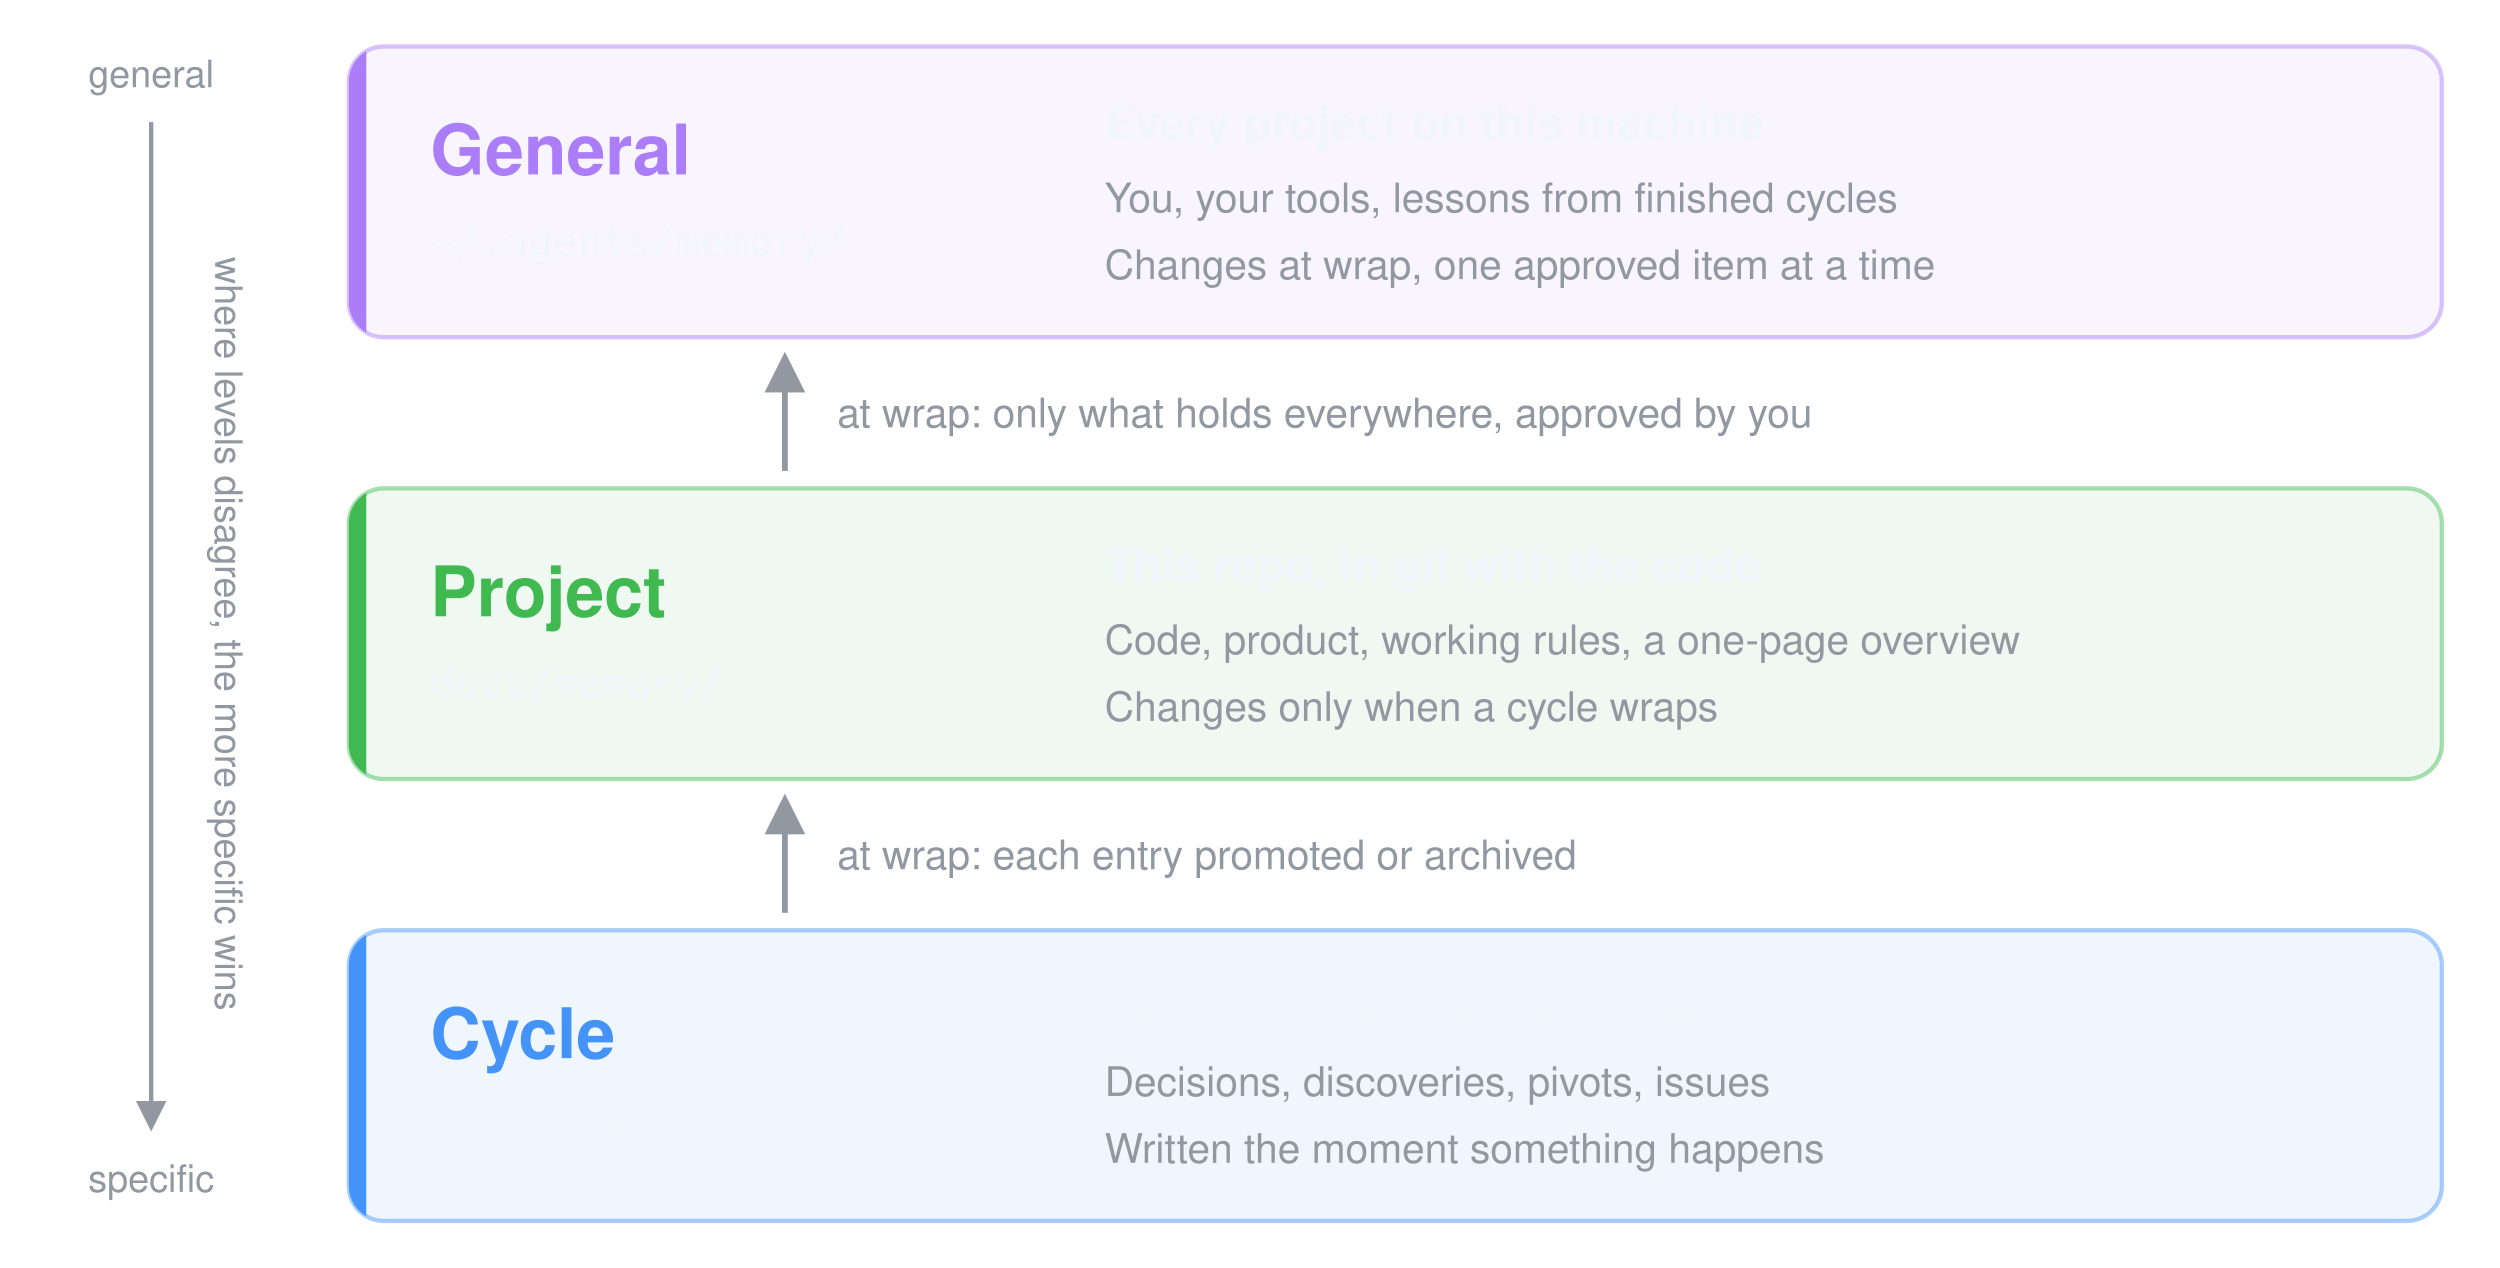
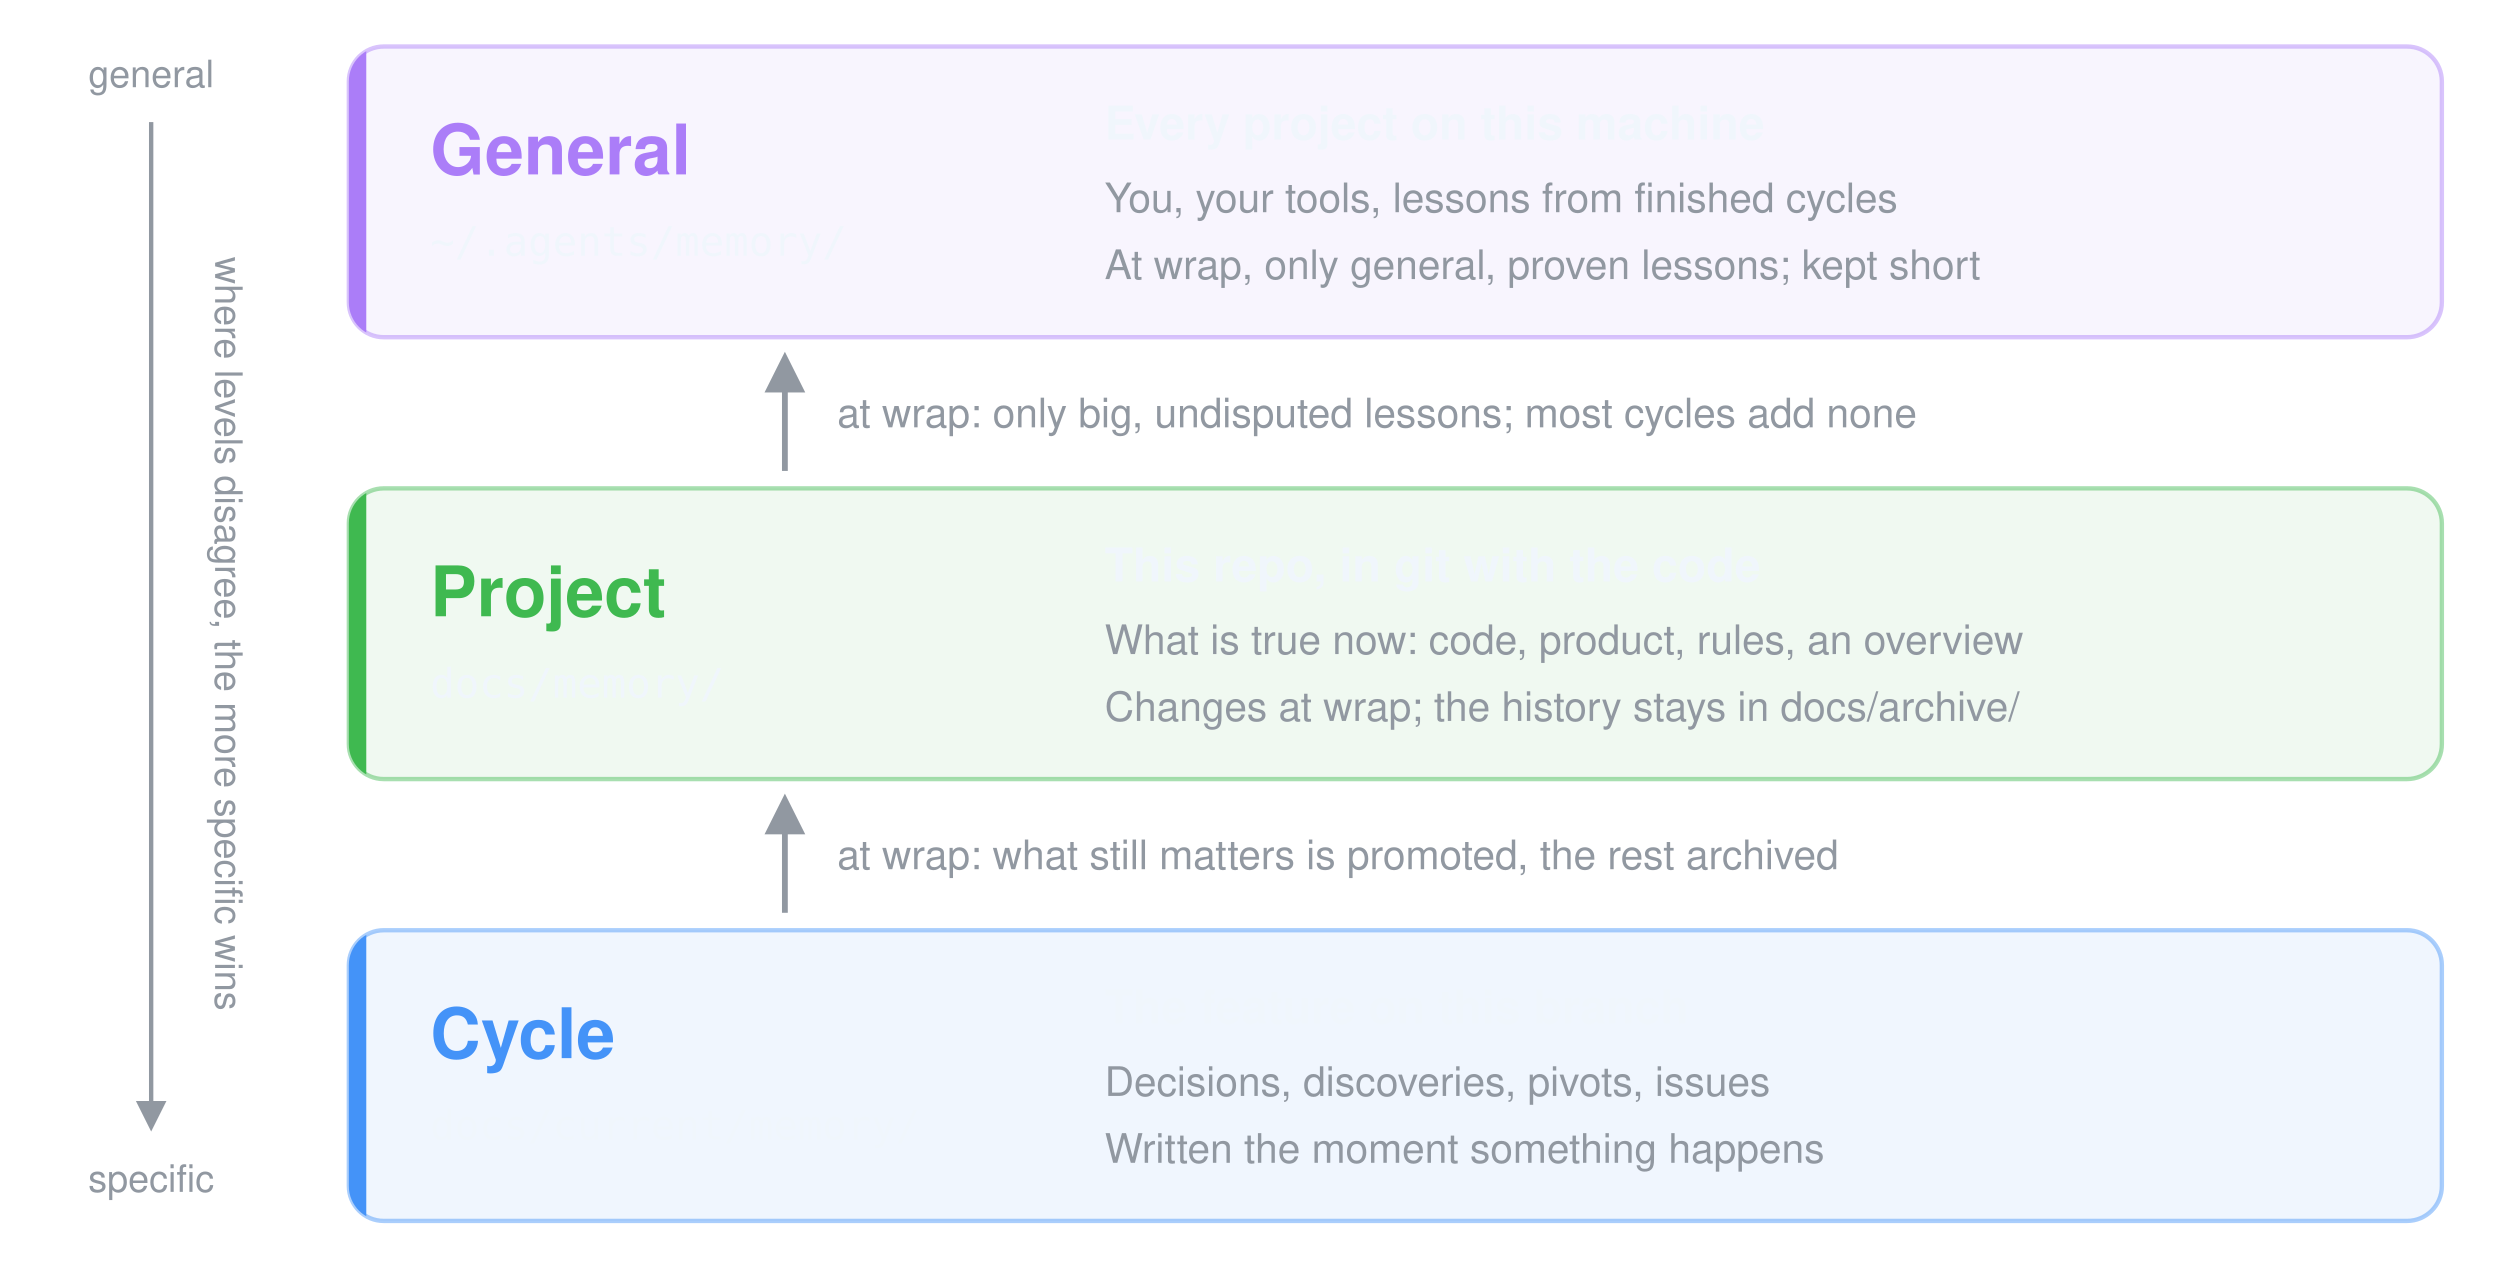
<svg xmlns="http://www.w3.org/2000/svg" width="860" height="436" viewBox="0 0 860 436" role="img" aria-label="Three levels of memory: general, project, cycle">
  <defs>
    <marker id="a" viewBox="0 0 10 10" refX="5" refY="5" markerWidth="7" markerHeight="7" orient="auto-start-reverse">
      <path d="M0 0 L10 5 L0 10 Z" fill="#9198a1" />
    </marker>
  </defs>
  <text x="52" y="30" text-anchor="middle" font-family="-apple-system, BlinkMacSystemFont, 'Segoe UI', Helvetica, Arial, sans-serif" font-size="13" fill="#9198a1">general</text>
  <line x1="52" y1="42" x2="52" y2="384" stroke="#9198a1" stroke-width="1.5" marker-end="url(#a)" />
  <text x="52" y="410" text-anchor="middle" font-family="-apple-system, BlinkMacSystemFont, 'Segoe UI', Helvetica, Arial, sans-serif" font-size="13" fill="#9198a1">specific</text>
  <text x="74" y="218.0" text-anchor="middle" font-family="-apple-system, BlinkMacSystemFont, 'Segoe UI', Helvetica, Arial, sans-serif" font-size="13" fill="#9198a1" transform="rotate(90 74 218.0)">where levels disagree, the more specific wins</text>
  <rect x="120" y="16" width="720" height="100" rx="12" fill="#ab7df8" fill-opacity="0.08" stroke="#ab7df8" stroke-opacity="0.45" stroke-width="1.5" />
  <clipPath id="k0">
    <rect x="120" y="16" width="720" height="100" rx="12" />
  </clipPath>
  <rect x="120" y="16" width="6" height="100" fill="#ab7df8" clip-path="url(#k0)" />
  <text x="148" y="60" font-family="-apple-system, BlinkMacSystemFont, 'Segoe UI', Helvetica, Arial, sans-serif" font-size="24" font-weight="700" fill="#ab7df8">General</text>
  <text x="148" y="88" font-family="ui-monospace, SFMono-Regular, Menlo, Consolas, monospace" font-size="14" fill="#f0f6fc">~/.agents/memory/</text>
  <text x="380" y="48" font-family="-apple-system, BlinkMacSystemFont, 'Segoe UI', Helvetica, Arial, sans-serif" font-size="16" font-weight="600" fill="#f0f6fc">Every project on this machine</text>
  <text x="380" y="73" font-family="-apple-system, BlinkMacSystemFont, 'Segoe UI', Helvetica, Arial, sans-serif" font-size="14" fill="#9198a1">You, your tools, lessons from finished cycles</text>
-   <text x="380" y="96" font-family="-apple-system, BlinkMacSystemFont, 'Segoe UI', Helvetica, Arial, sans-serif" font-size="14" fill="#9198a1">Changes at wrap, one approved item at a time</text>
+   <text x="380" y="96" font-family="-apple-system, BlinkMacSystemFont, 'Segoe UI', Helvetica, Arial, sans-serif" font-size="14" fill="#9198a1">At wrap, only general, proven lessons; kept short</text>
  <rect x="120" y="168" width="720" height="100" rx="12" fill="#3fb950" fill-opacity="0.08" stroke="#3fb950" stroke-opacity="0.45" stroke-width="1.5" />
  <clipPath id="k1">
    <rect x="120" y="168" width="720" height="100" rx="12" />
  </clipPath>
  <rect x="120" y="168" width="6" height="100" fill="#3fb950" clip-path="url(#k1)" />
  <text x="148" y="212" font-family="-apple-system, BlinkMacSystemFont, 'Segoe UI', Helvetica, Arial, sans-serif" font-size="24" font-weight="700" fill="#3fb950">Project</text>
  <text x="148" y="240" font-family="ui-monospace, SFMono-Regular, Menlo, Consolas, monospace" font-size="14" fill="#f0f6fc">docs/memory/</text>
  <text x="380" y="200" font-family="-apple-system, BlinkMacSystemFont, 'Segoe UI', Helvetica, Arial, sans-serif" font-size="16" font-weight="600" fill="#f0f6fc">This repo, in git with the code</text>
-   <text x="380" y="225" font-family="-apple-system, BlinkMacSystemFont, 'Segoe UI', Helvetica, Arial, sans-serif" font-size="14" fill="#9198a1">Code, product, working rules, a one-page overview</text>
-   <text x="380" y="248" font-family="-apple-system, BlinkMacSystemFont, 'Segoe UI', Helvetica, Arial, sans-serif" font-size="14" fill="#9198a1">Changes only when a cycle wraps</text>
+   <text x="380" y="225" font-family="-apple-system, BlinkMacSystemFont, 'Segoe UI', Helvetica, Arial, sans-serif" font-size="14" fill="#9198a1">What is true now: code, product, rules, an overview</text>
+   <text x="380" y="248" font-family="-apple-system, BlinkMacSystemFont, 'Segoe UI', Helvetica, Arial, sans-serif" font-size="14" fill="#9198a1">Changes at wrap; the history stays in docs/archive/</text>
  <rect x="120" y="320" width="720" height="100" rx="12" fill="#4493f8" fill-opacity="0.08" stroke="#4493f8" stroke-opacity="0.45" stroke-width="1.5" />
  <clipPath id="k2">
    <rect x="120" y="320" width="720" height="100" rx="12" />
  </clipPath>
  <rect x="120" y="320" width="6" height="100" fill="#4493f8" clip-path="url(#k2)" />
  <text x="148" y="364" font-family="-apple-system, BlinkMacSystemFont, 'Segoe UI', Helvetica, Arial, sans-serif" font-size="24" font-weight="700" fill="#4493f8">Cycle</text>
  <text x="148" y="392" font-family="ui-monospace, SFMono-Regular, Menlo, Consolas, monospace" font-size="14" fill="#f0f6fc">docs/current/memory/</text>
  <text x="380" y="352" font-family="-apple-system, BlinkMacSystemFont, 'Segoe UI', Helvetica, Arial, sans-serif" font-size="16" font-weight="600" fill="#f0f6fc">The feature on this branch</text>
  <text x="380" y="377" font-family="-apple-system, BlinkMacSystemFont, 'Segoe UI', Helvetica, Arial, sans-serif" font-size="14" fill="#9198a1">Decisions, discoveries, pivots, issues</text>
  <text x="380" y="400" font-family="-apple-system, BlinkMacSystemFont, 'Segoe UI', Helvetica, Arial, sans-serif" font-size="14" fill="#9198a1">Written the moment something happens</text>
  <line x1="270" y1="162" x2="270" y2="128" stroke="#9198a1" stroke-width="2" marker-end="url(#a)" />
-   <text x="288" y="147.0" font-family="-apple-system, BlinkMacSystemFont, 'Segoe UI', Helvetica, Arial, sans-serif" font-size="14" fill="#9198a1">at wrap: only what holds everywhere, approved by you</text>
+   <text x="288" y="147.0" font-family="-apple-system, BlinkMacSystemFont, 'Segoe UI', Helvetica, Arial, sans-serif" font-size="14" fill="#9198a1">at wrap: only big, undisputed lessons; most cycles add none</text>
  <line x1="270" y1="314" x2="270" y2="280" stroke="#9198a1" stroke-width="2" marker-end="url(#a)" />
-   <text x="288" y="299.0" font-family="-apple-system, BlinkMacSystemFont, 'Segoe UI', Helvetica, Arial, sans-serif" font-size="14" fill="#9198a1">at wrap: each entry promoted or archived</text>
+   <text x="288" y="299.0" font-family="-apple-system, BlinkMacSystemFont, 'Segoe UI', Helvetica, Arial, sans-serif" font-size="14" fill="#9198a1">at wrap: what still matters is promoted, the rest archived</text>
</svg>
